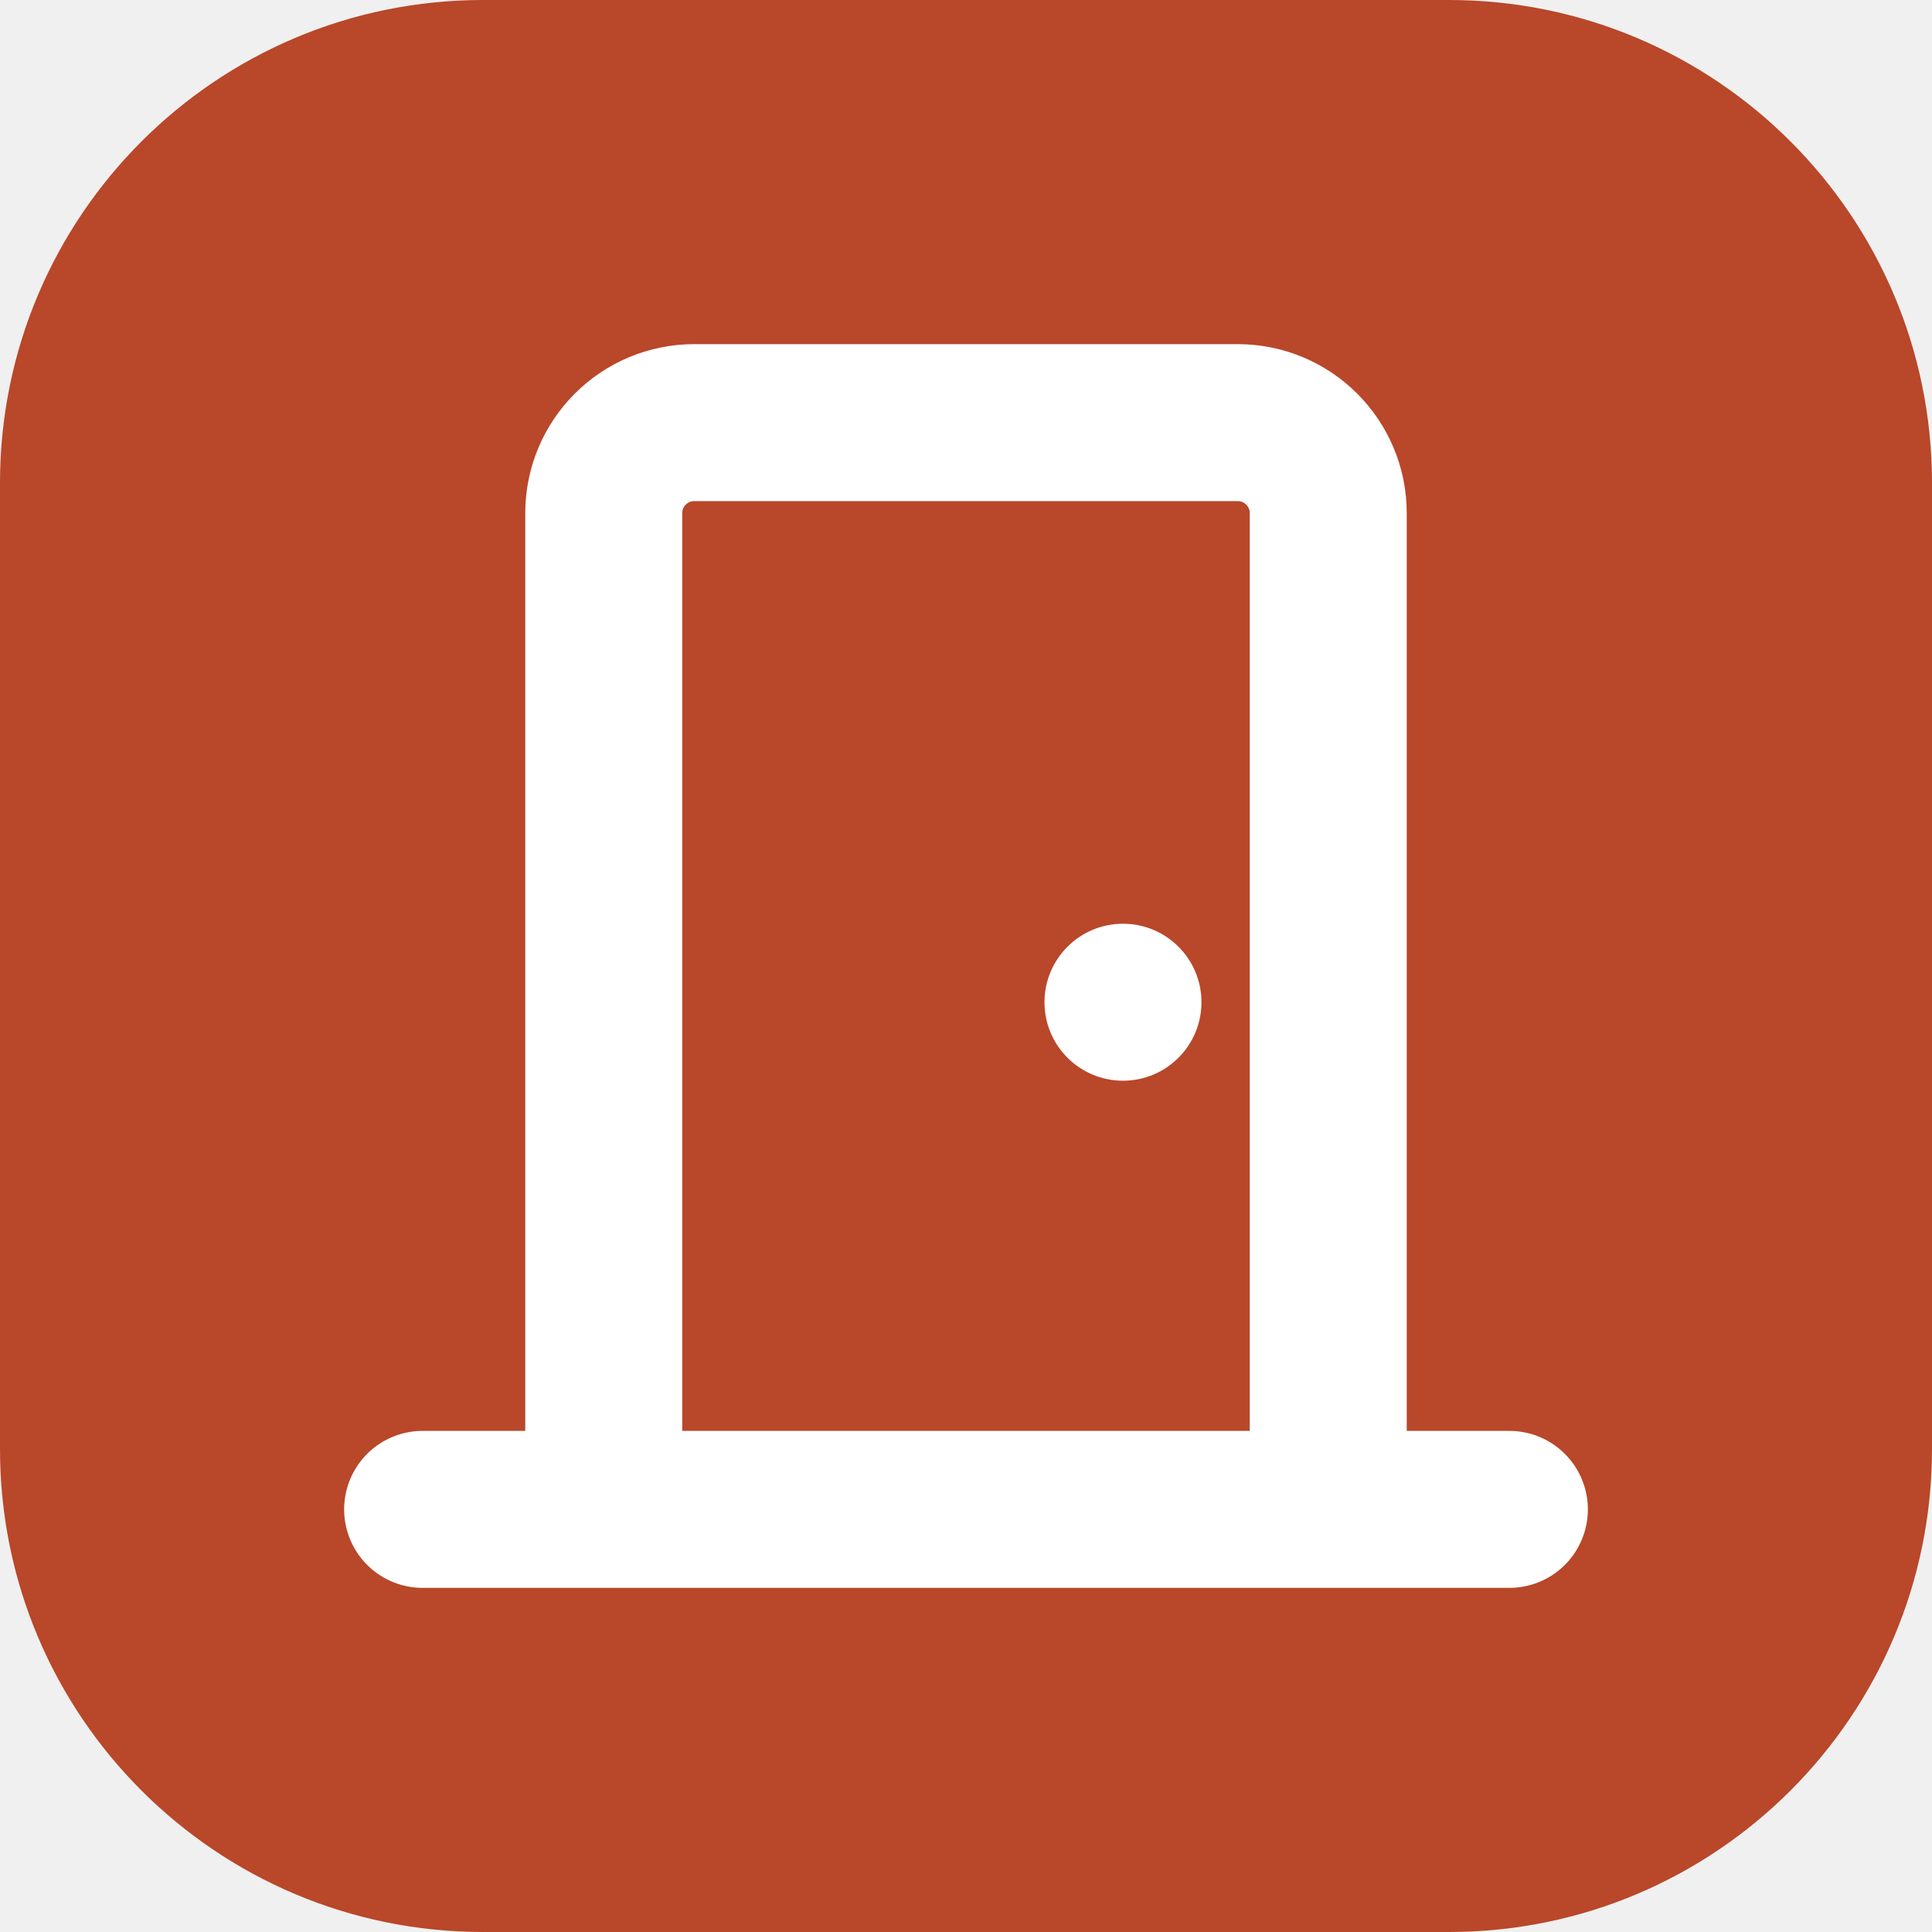
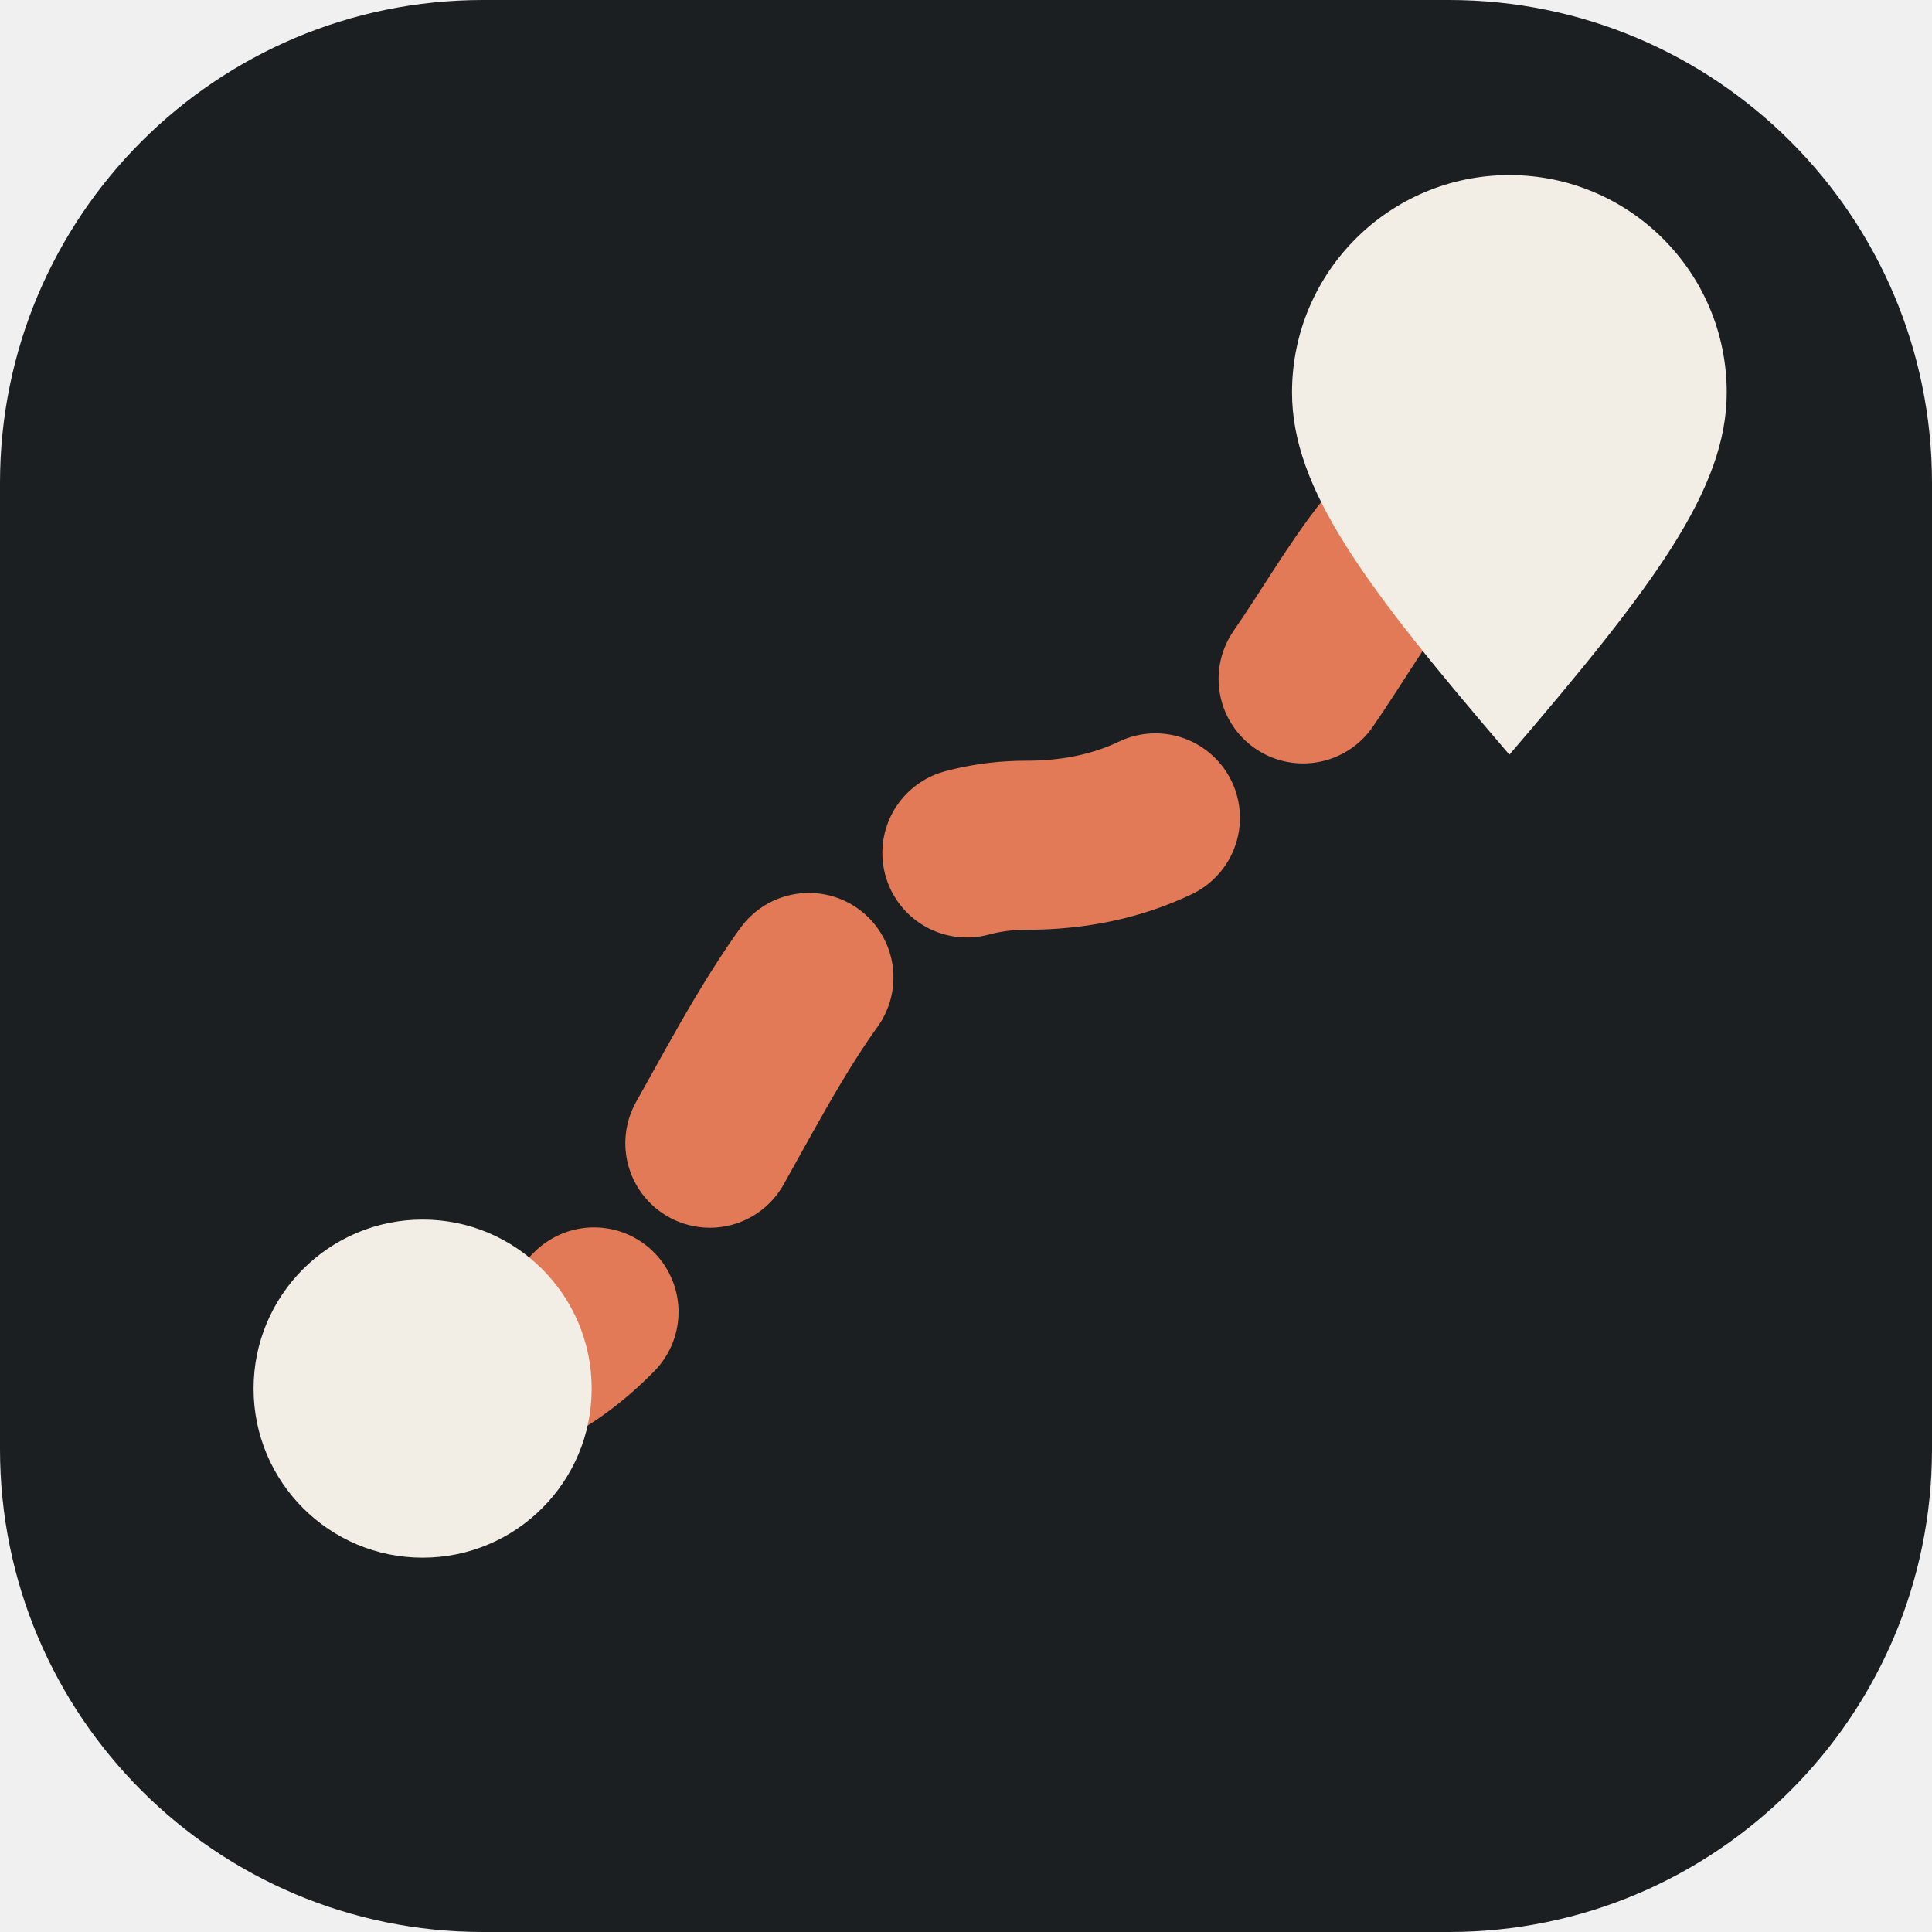
<svg xmlns="http://www.w3.org/2000/svg" viewBox="0 0 32 32">
-   <rect width="32" height="32" rx="8" fill="#B9472A" />
-   <path d="M10 25V8.5A1.5 1.5 0 0 1 11.5 7h9A1.5 1.5 0 0 1 22 8.5V25M7 25h18" fill="none" stroke="#fff" stroke-width="2.6" stroke-linecap="round" stroke-linejoin="round" />
-   <circle cx="18.6" cy="16.6" r="1.3" fill="#fff" />
+   <rect width="32" height="32" rx="8" fill="#1C1F22" />
+   <path d="M7 23c5 0 5-9 10-9s5-6 8-6" fill="none" stroke="#E27A57" stroke-width="2.8" stroke-linecap="round" stroke-dasharray="3.2 3.4" />
+   <circle cx="7" cy="23" r="2.8" fill="#F2EEE5" />
+   <path d="M25 12.5c-2.4-2.8-3.6-4.4-3.6-6a3.6 3.6 0 1 1 7.2 0c0 1.6-1.2 3.2-3.6 6z" fill="#F2EEE5" />
</svg>
